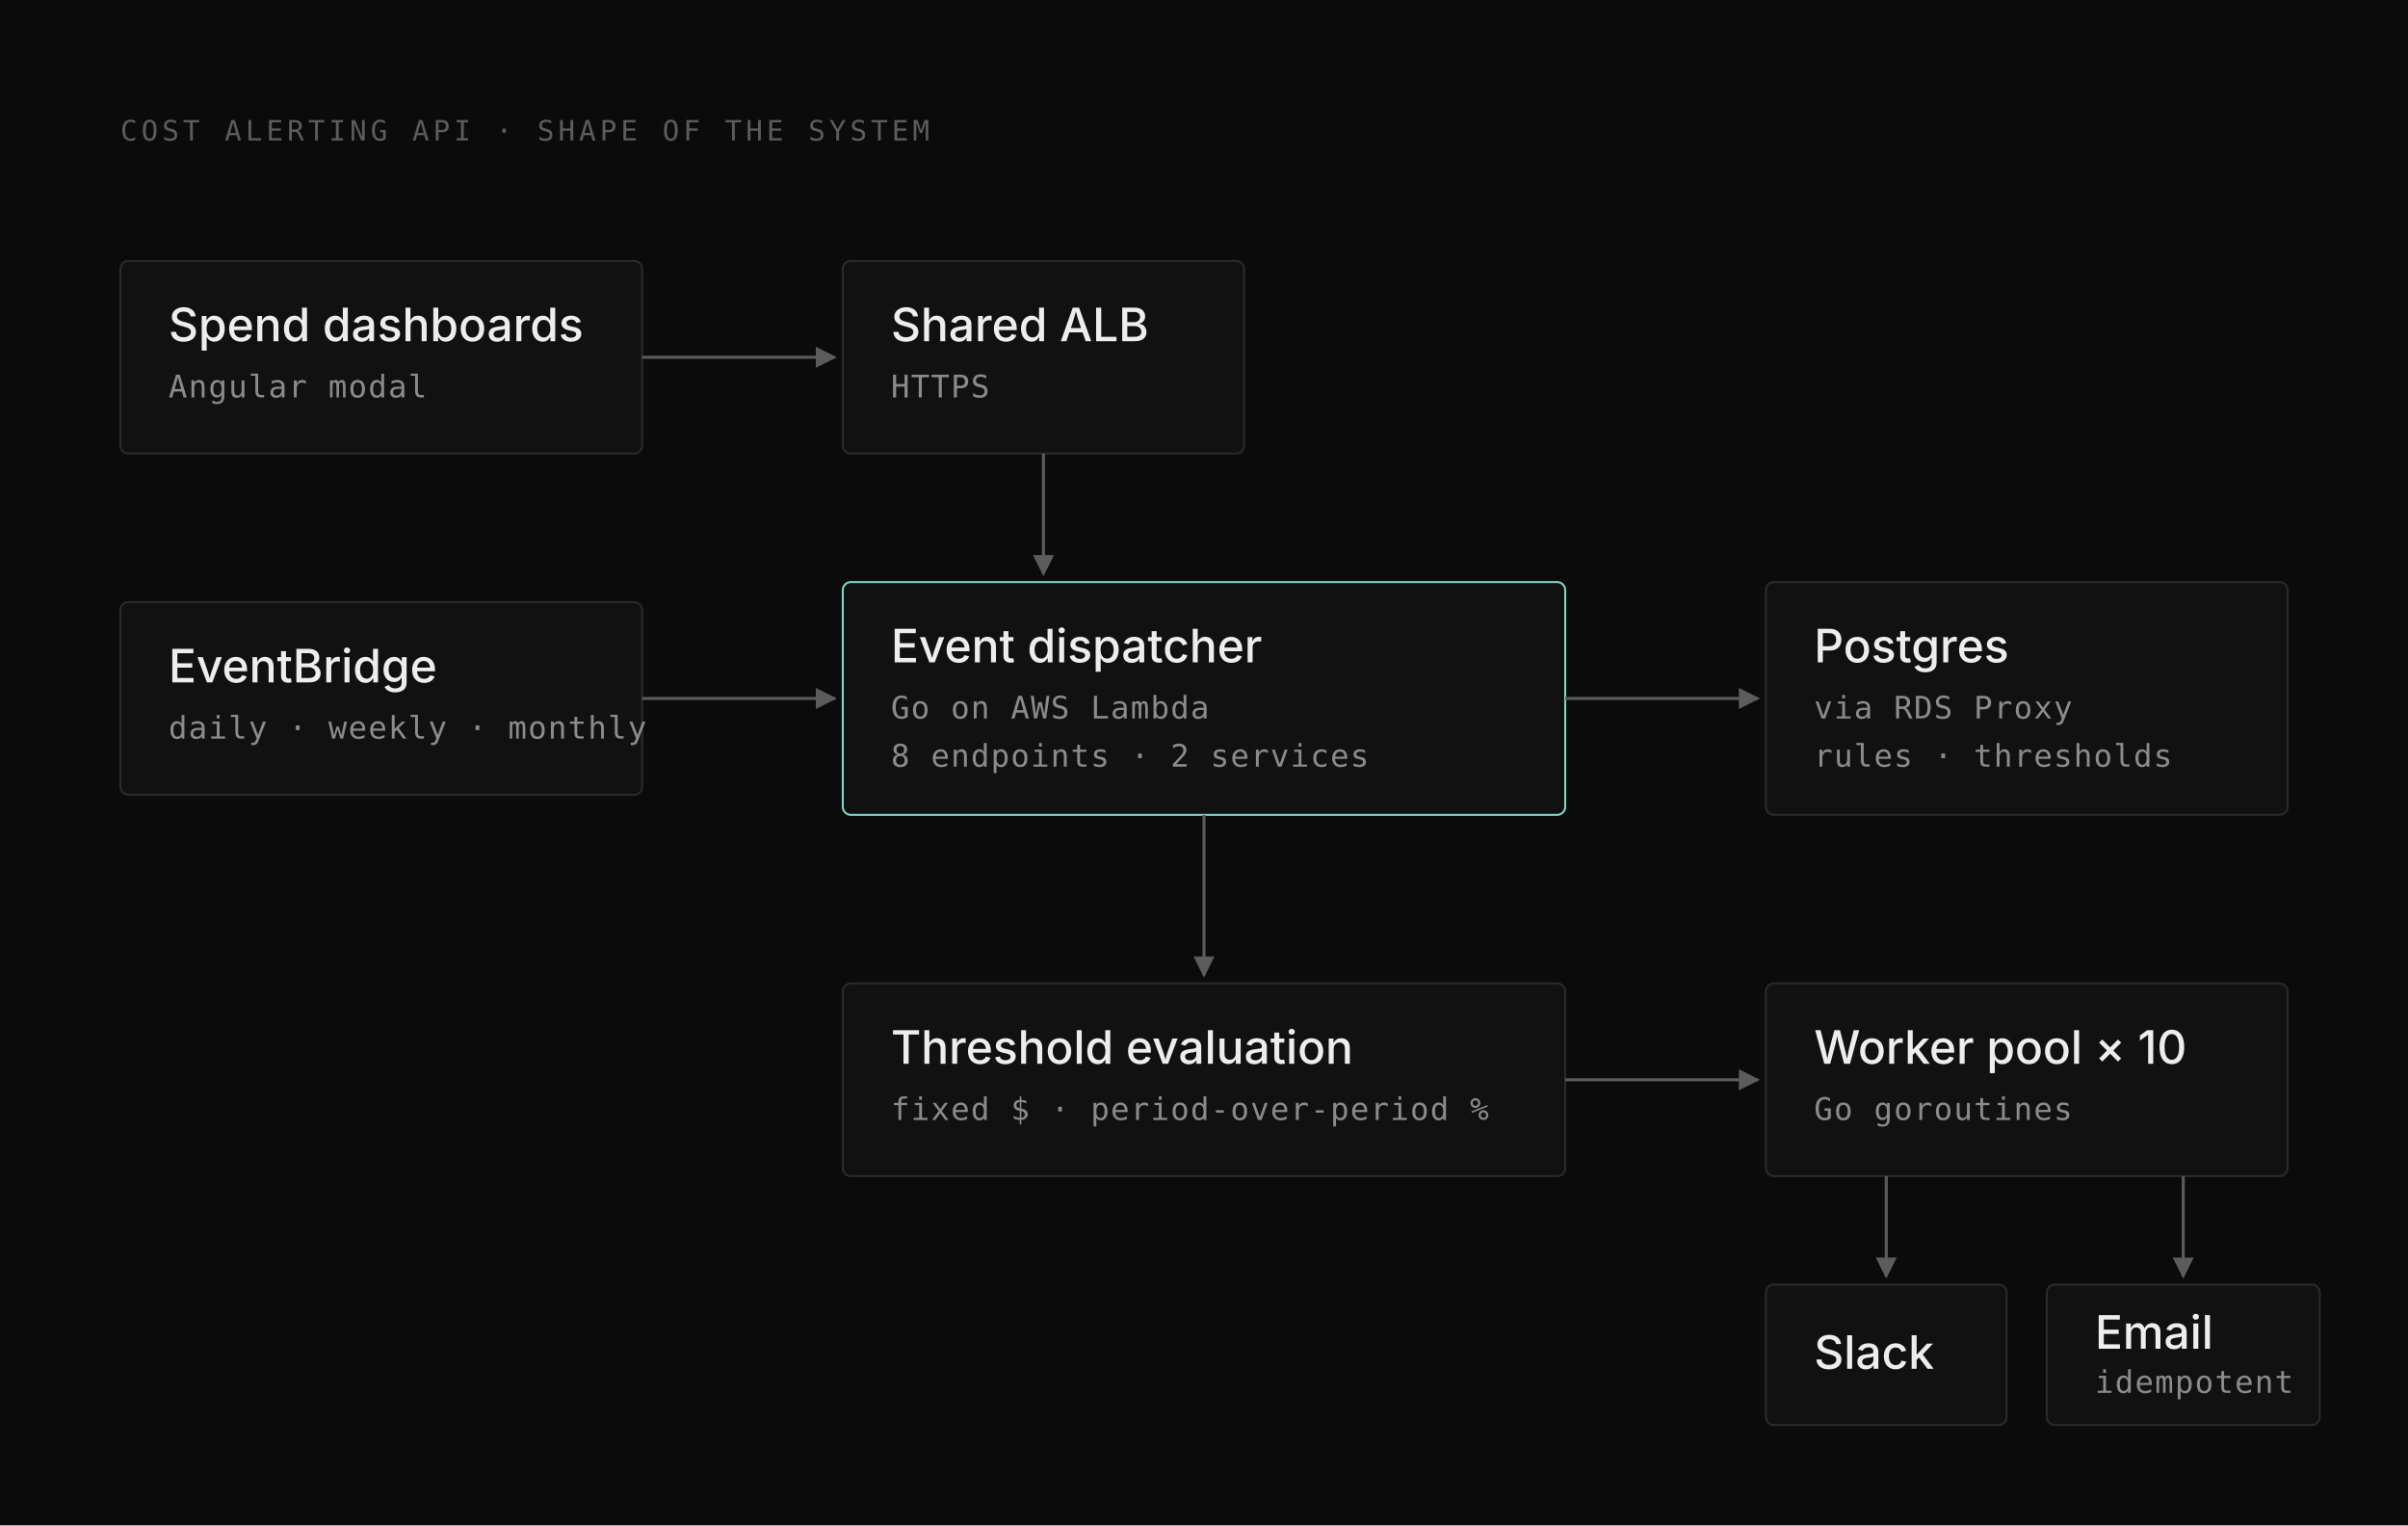
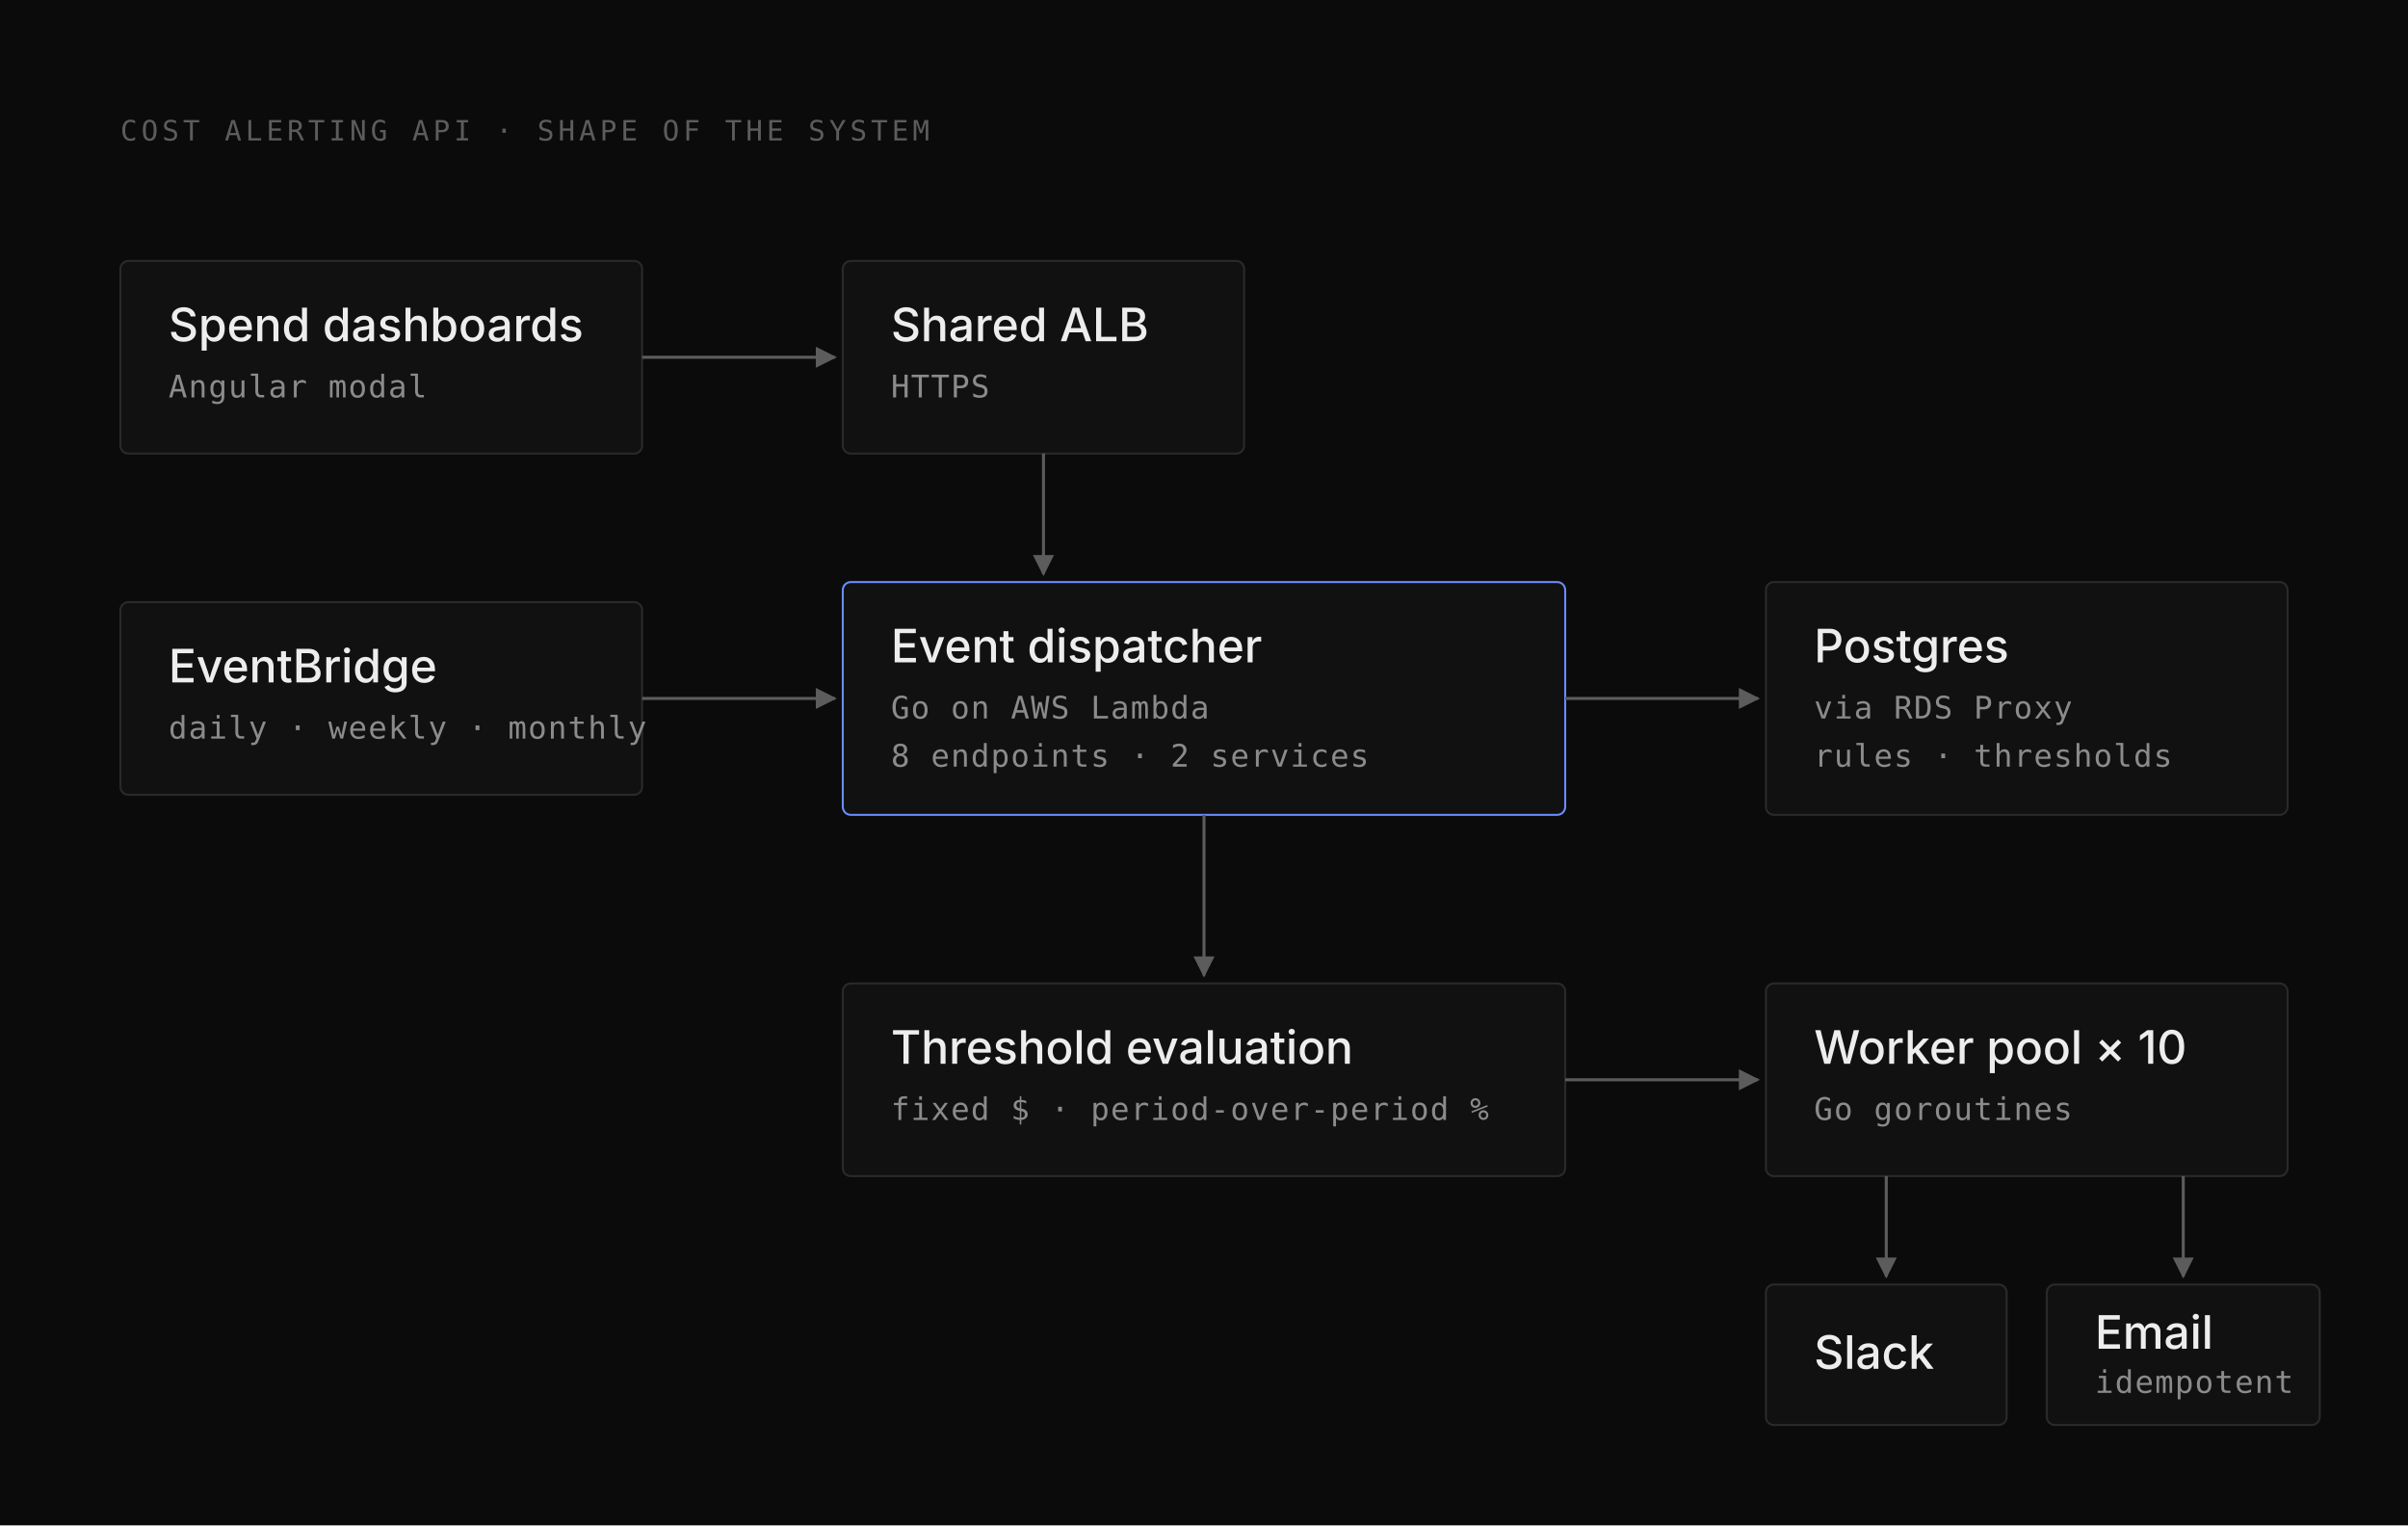
<svg xmlns="http://www.w3.org/2000/svg" viewBox="0 0 1200 760" role="img" aria-label="Architecture of the cost alerting API, drawn from the public résumé description: an Angular modal and EventBridge schedules reach a Go event dispatcher on AWS Lambda behind a shared ALB, which stores rules in Postgres through RDS Proxy and hands breaches to a pool of 10 Go workers that send Slack and email alerts.">
  <defs>
    <marker id="a" viewBox="0 0 10 10" refX="9" refY="5" markerWidth="7" markerHeight="7" orient="auto-start-reverse">
      <path d="M0 0 10 5 0 10z" fill="#5c5c5c" />
    </marker>
    <style>
      .box { fill: #111; stroke: #2a2a2a; }
-       .hot { fill: #111; stroke: #7fd7c4; }
+       .hot { fill: #111; stroke: #6b8cff; }
      .t { font: 500 23px Inter, system-ui, sans-serif; fill: #ededed; }
      .m { font: 400 15.5px "JetBrains Mono", Consolas, monospace; fill: #8b8b8b; letter-spacing: .04em; }
      .k { font: 400 14px "JetBrains Mono", Consolas, monospace; fill: #5c5c5c; letter-spacing: .14em; }
      .line { stroke: #5c5c5c; stroke-width: 1.5; fill: none; marker-end: url(#a); }
    </style>
  </defs>
  <rect width="1200" height="760" fill="#0b0b0b" />
  <text x="60" y="70" class="k">COST ALERTING API · SHAPE OF THE SYSTEM</text>
  <rect x="60" y="130" width="260" height="96" rx="4" class="box" />
  <text x="84" y="170" class="t">Spend dashboards</text>
  <text x="84" y="198" class="m">Angular modal</text>
  <rect x="60" y="300" width="260" height="96" rx="4" class="box" />
  <text x="84" y="340" class="t">EventBridge</text>
  <text x="84" y="368" class="m">daily · weekly · monthly</text>
  <rect x="420" y="130" width="200" height="96" rx="4" class="box" />
  <text x="444" y="170" class="t">Shared ALB</text>
  <text x="444" y="198" class="m">HTTPS</text>
  <rect x="420" y="290" width="360" height="116" rx="4" class="hot" />
  <text x="444" y="330" class="t">Event dispatcher</text>
  <text x="444" y="358" class="m">Go on AWS Lambda</text>
  <text x="444" y="382" class="m">8 endpoints · 2 services</text>
  <rect x="880" y="290" width="260" height="116" rx="4" class="box" />
  <text x="904" y="330" class="t">Postgres</text>
  <text x="904" y="358" class="m">via RDS Proxy</text>
  <text x="904" y="382" class="m">rules · thresholds</text>
  <rect x="420" y="490" width="360" height="96" rx="4" class="box" />
  <text x="444" y="530" class="t">Threshold evaluation</text>
  <text x="444" y="558" class="m">fixed $ · period-over-period %</text>
  <rect x="880" y="490" width="260" height="96" rx="4" class="box" />
  <text x="904" y="530" class="t">Worker pool × 10</text>
  <text x="904" y="558" class="m">Go goroutines</text>
  <rect x="880" y="640" width="120" height="70" rx="4" class="box" />
  <text x="904" y="682" class="t">Slack</text>
  <rect x="1020" y="640" width="136" height="70" rx="4" class="box" />
  <text x="1044" y="672" class="t">Email</text>
  <text x="1044" y="694" class="m">idempotent</text>
  <path d="M320 178h96" class="line" />
  <path d="M520 226v60" class="line" />
  <path d="M320 348h96" class="line" />
  <path d="M780 348h96" class="line" />
  <path d="M600 406v80" class="line" />
  <path d="M780 538h96" class="line" />
  <path d="M940 586v50" class="line" />
  <path d="M1088 586v50" class="line" />
</svg>
